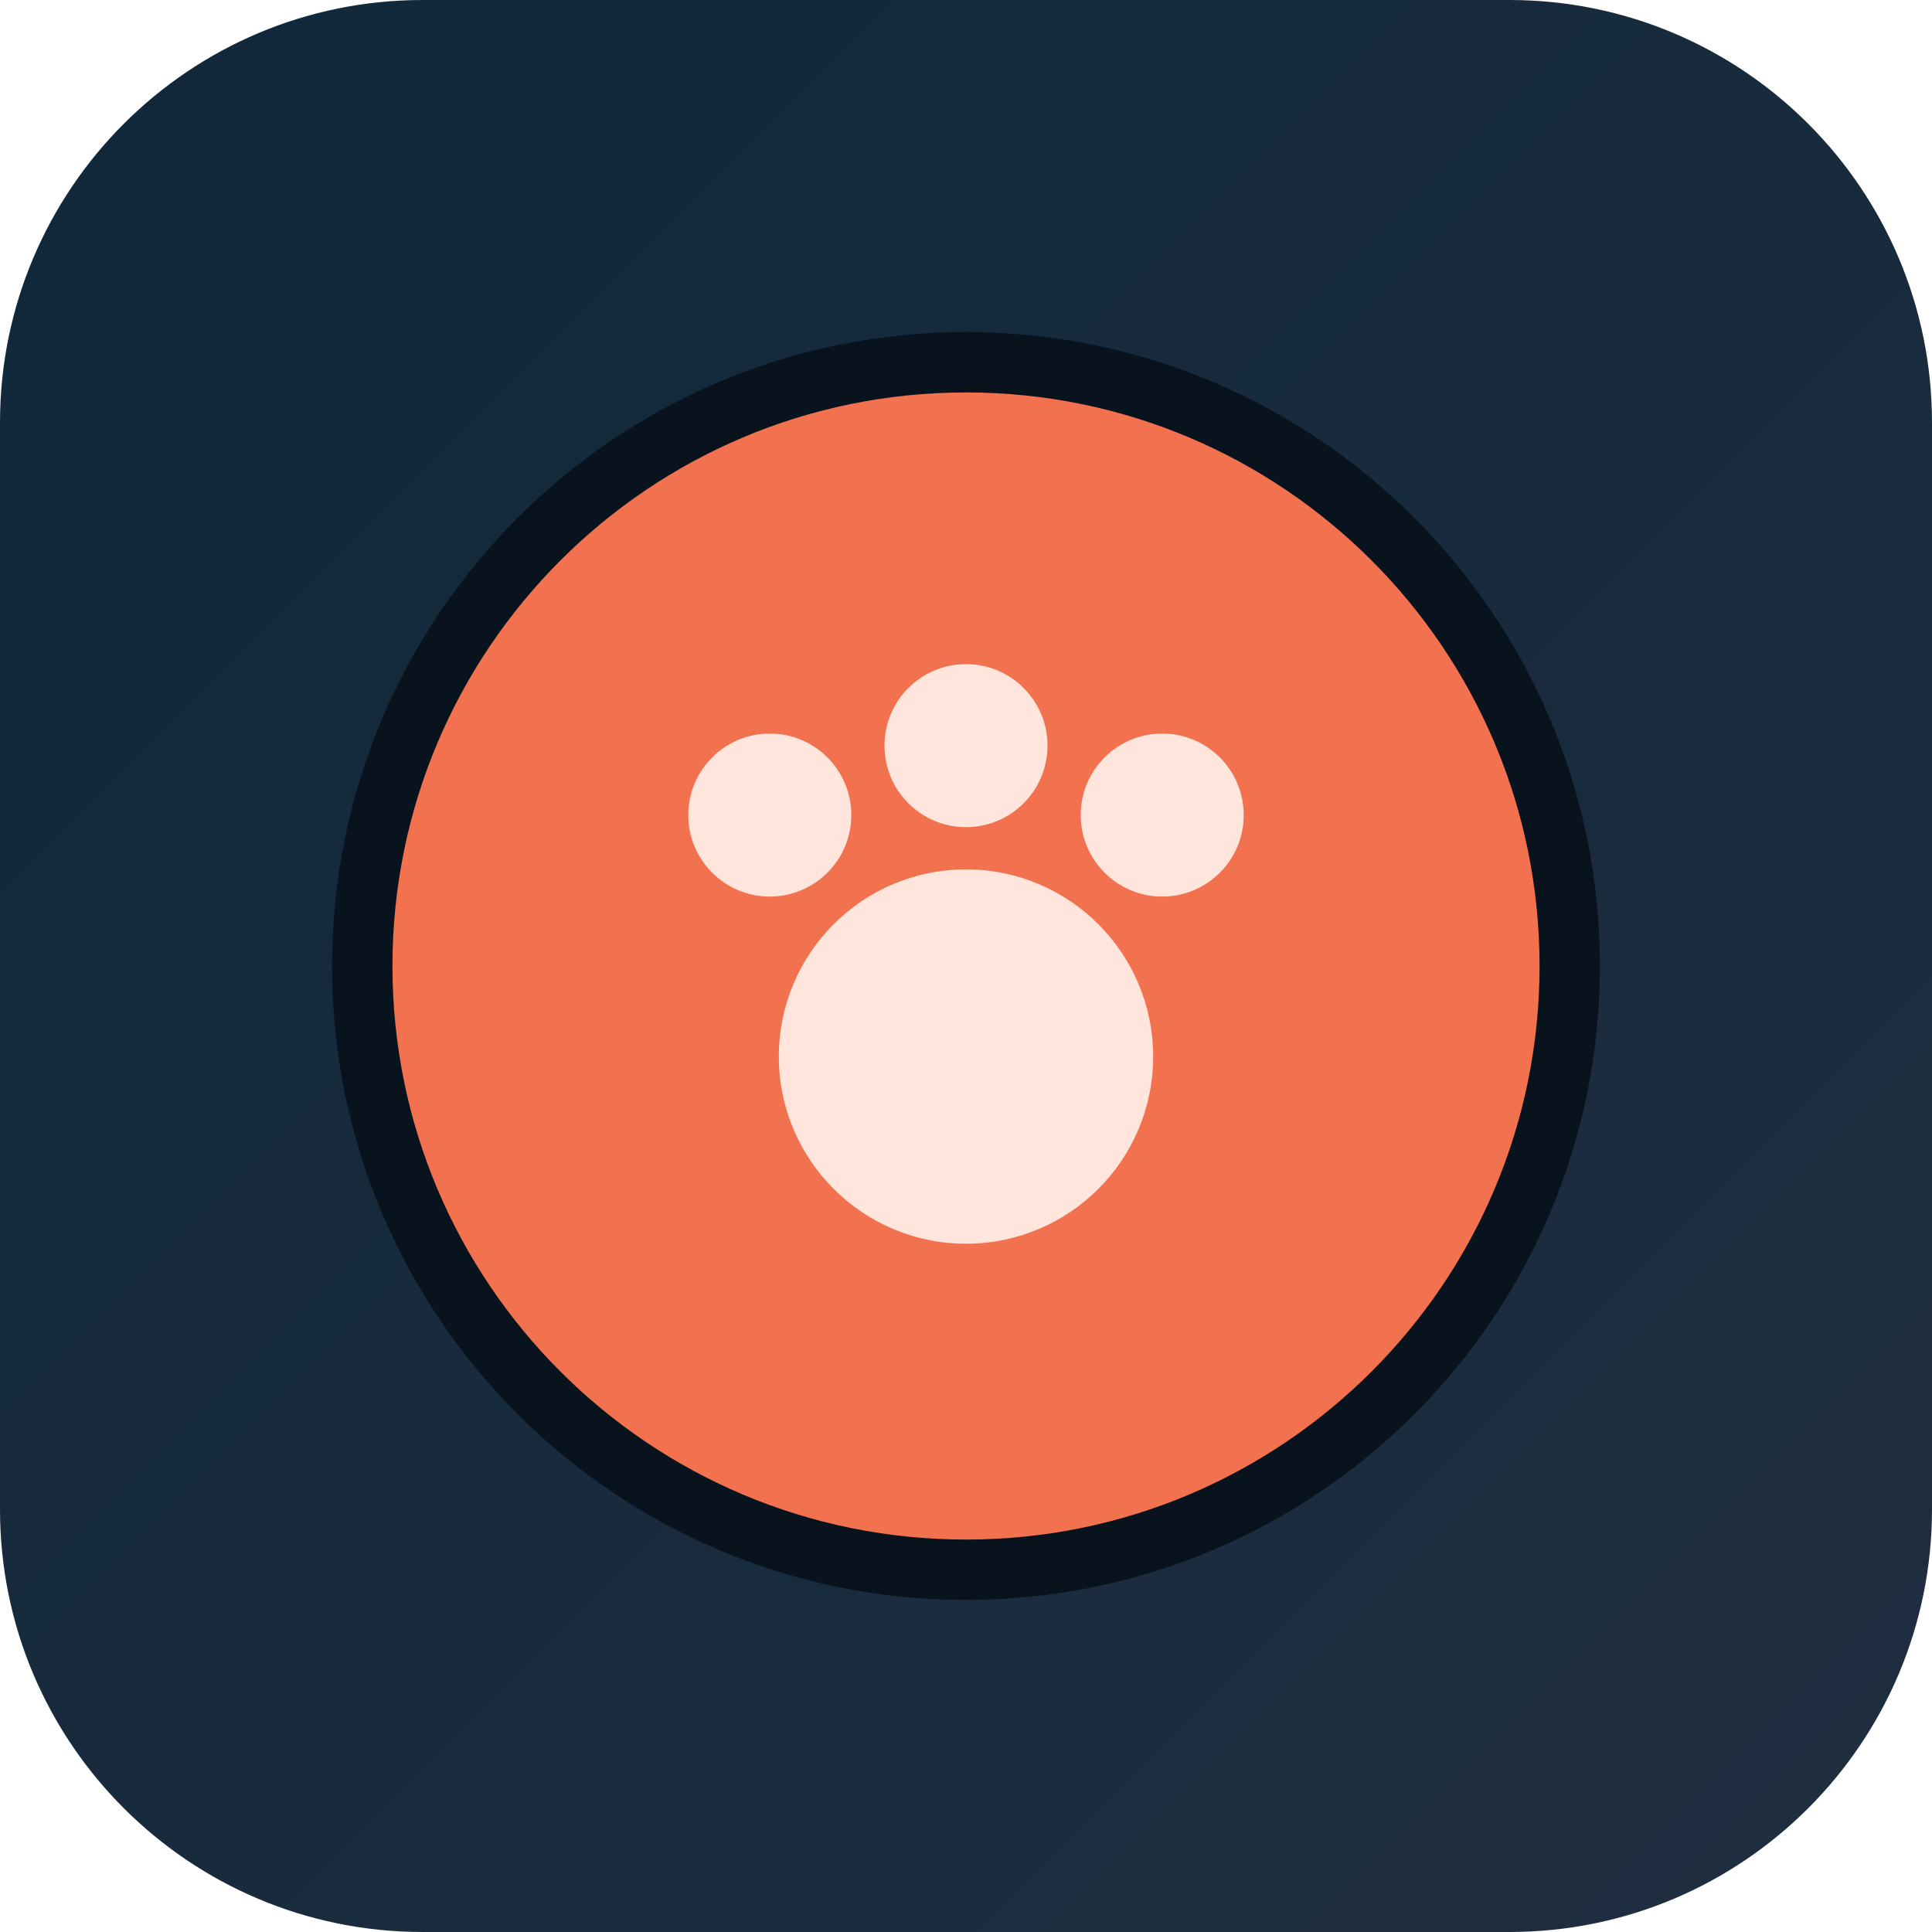
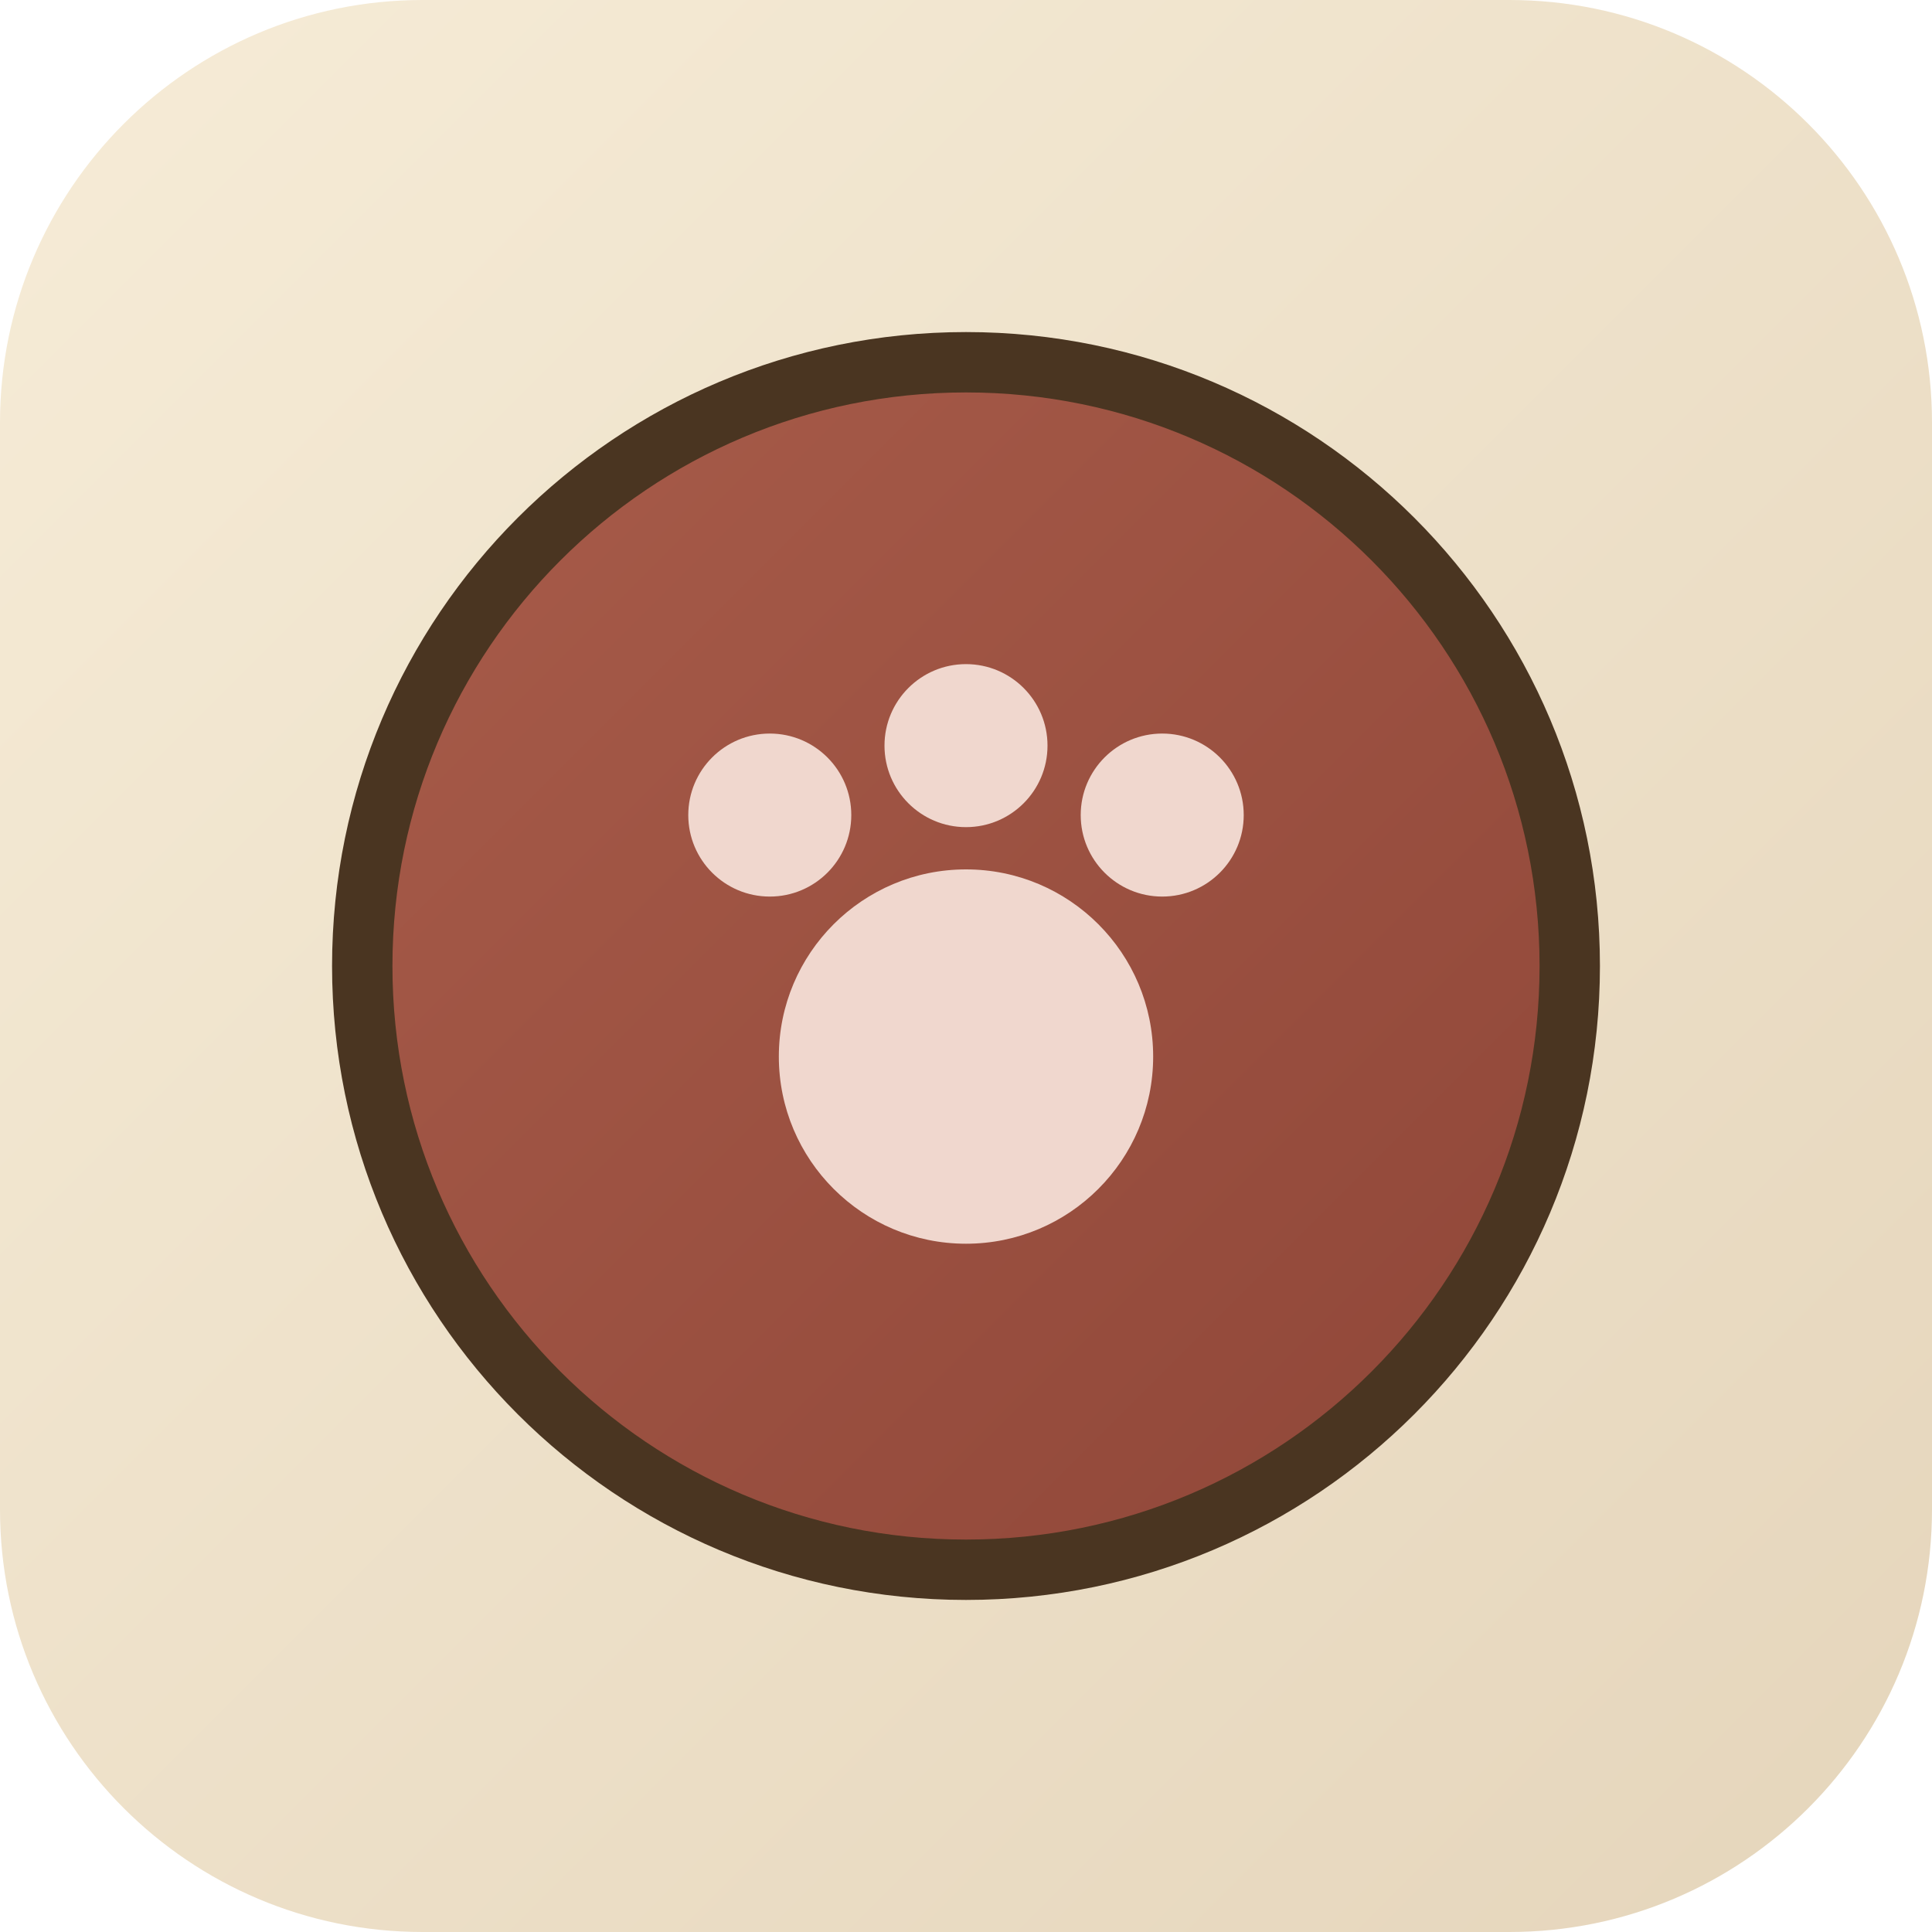
<svg xmlns="http://www.w3.org/2000/svg" viewBox="0 0 64 64">
  <defs>
    <linearGradient id="bg" x1="0" y1="0" x2="1" y2="1">
-       <stop offset="0%" stop-color="#10283a" />
-       <stop offset="100%" stop-color="#1f2e3f" />
+       <stop offset="0%" stop-color="#f6ecd7" />
+       <stop offset="100%" stop-color="#e5d5bb" />
+     </linearGradient>
+     <linearGradient id="paw" x1="0" y1="0" x2="1" y2="1">
+       <stop offset="0%" stop-color="#a85c4a" />
+       <stop offset="100%" stop-color="#8f4638" />
    </linearGradient>
  </defs>
  <rect width="64" height="64" rx="14" fill="url(#bg)" />
-   <circle cx="32" cy="32" r="20" fill="#f2714e" stroke="#08131d" stroke-width="2" />
-   <circle cx="32" cy="35" r="6.2" fill="#ffe5dc" />
-   <circle cx="25.5" cy="27" r="2.7" fill="#ffe5dc" />
-   <circle cx="32" cy="24.7" r="2.7" fill="#ffe5dc" />
-   <circle cx="38.5" cy="27" r="2.7" fill="#ffe5dc" />
+   <circle cx="32" cy="32" r="20" fill="url(#paw)" stroke="#4a3521" stroke-width="2" />
+   <circle cx="32" cy="35" r="6.2" fill="#f0d7ce" />
+   <circle cx="25.5" cy="27" r="2.7" fill="#f0d7ce" />
+   <circle cx="32" cy="24.7" r="2.7" fill="#f0d7ce" />
+   <circle cx="38.5" cy="27" r="2.7" fill="#f0d7ce" />
</svg>
